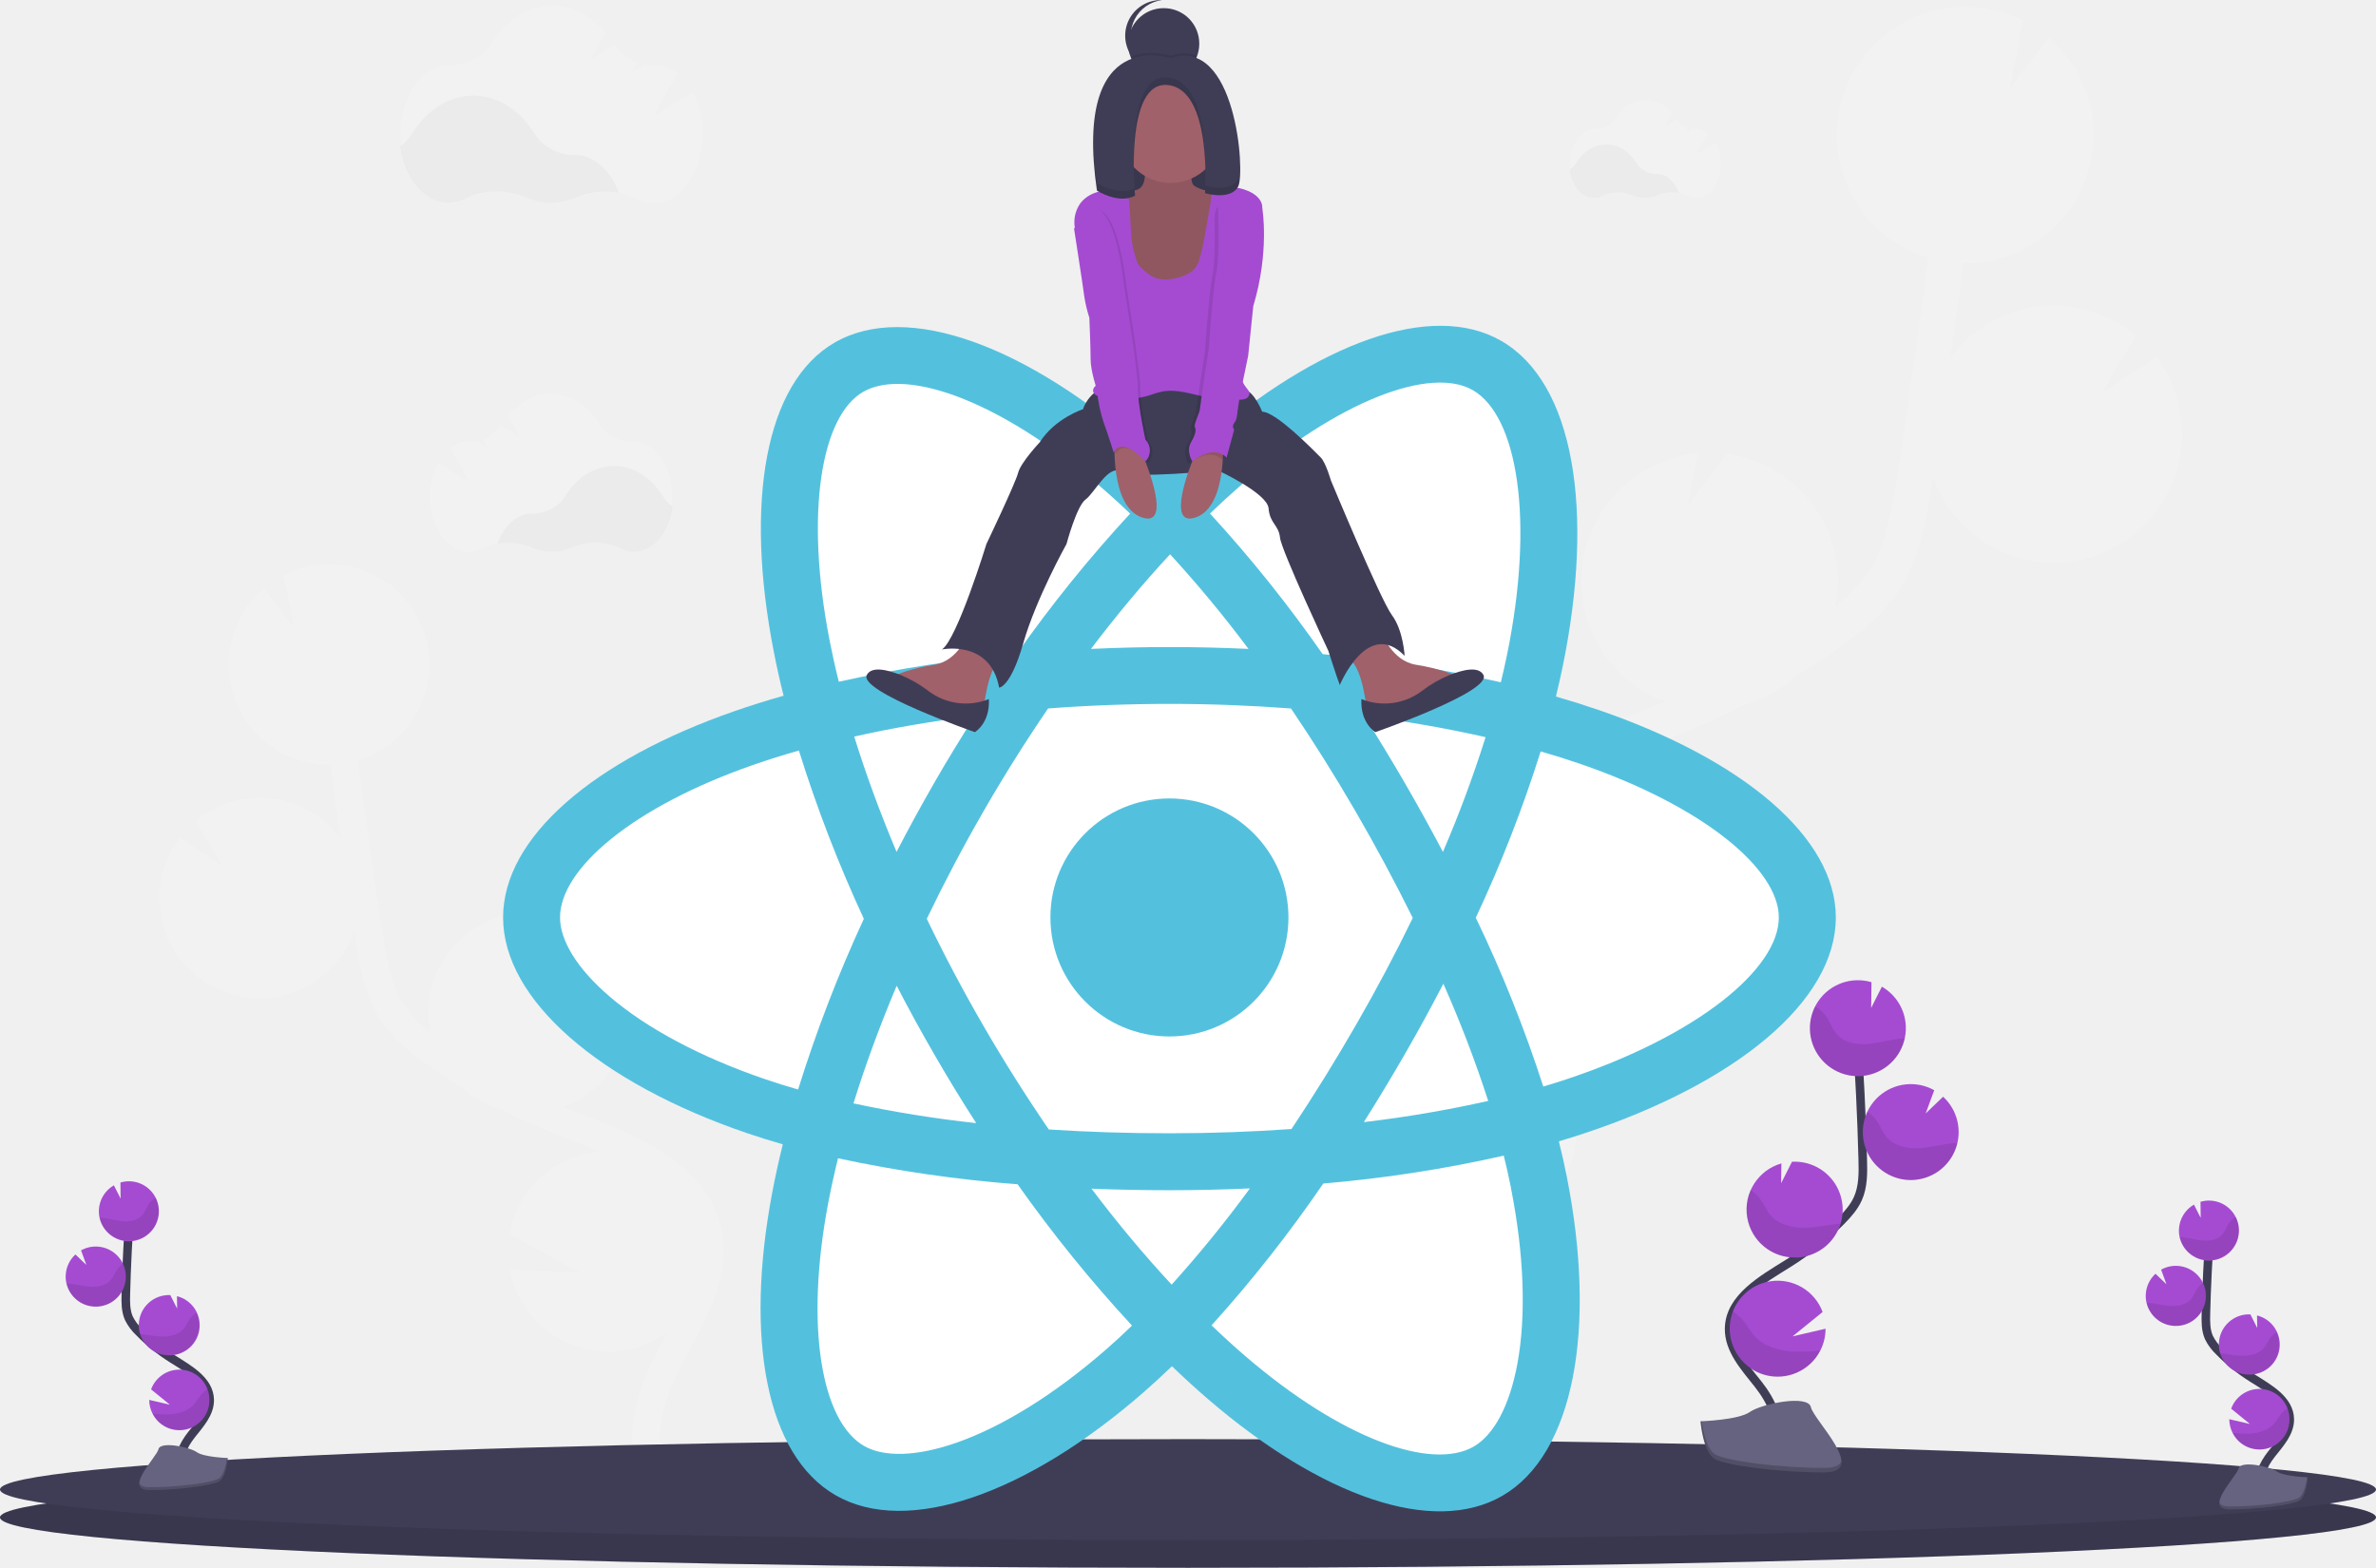
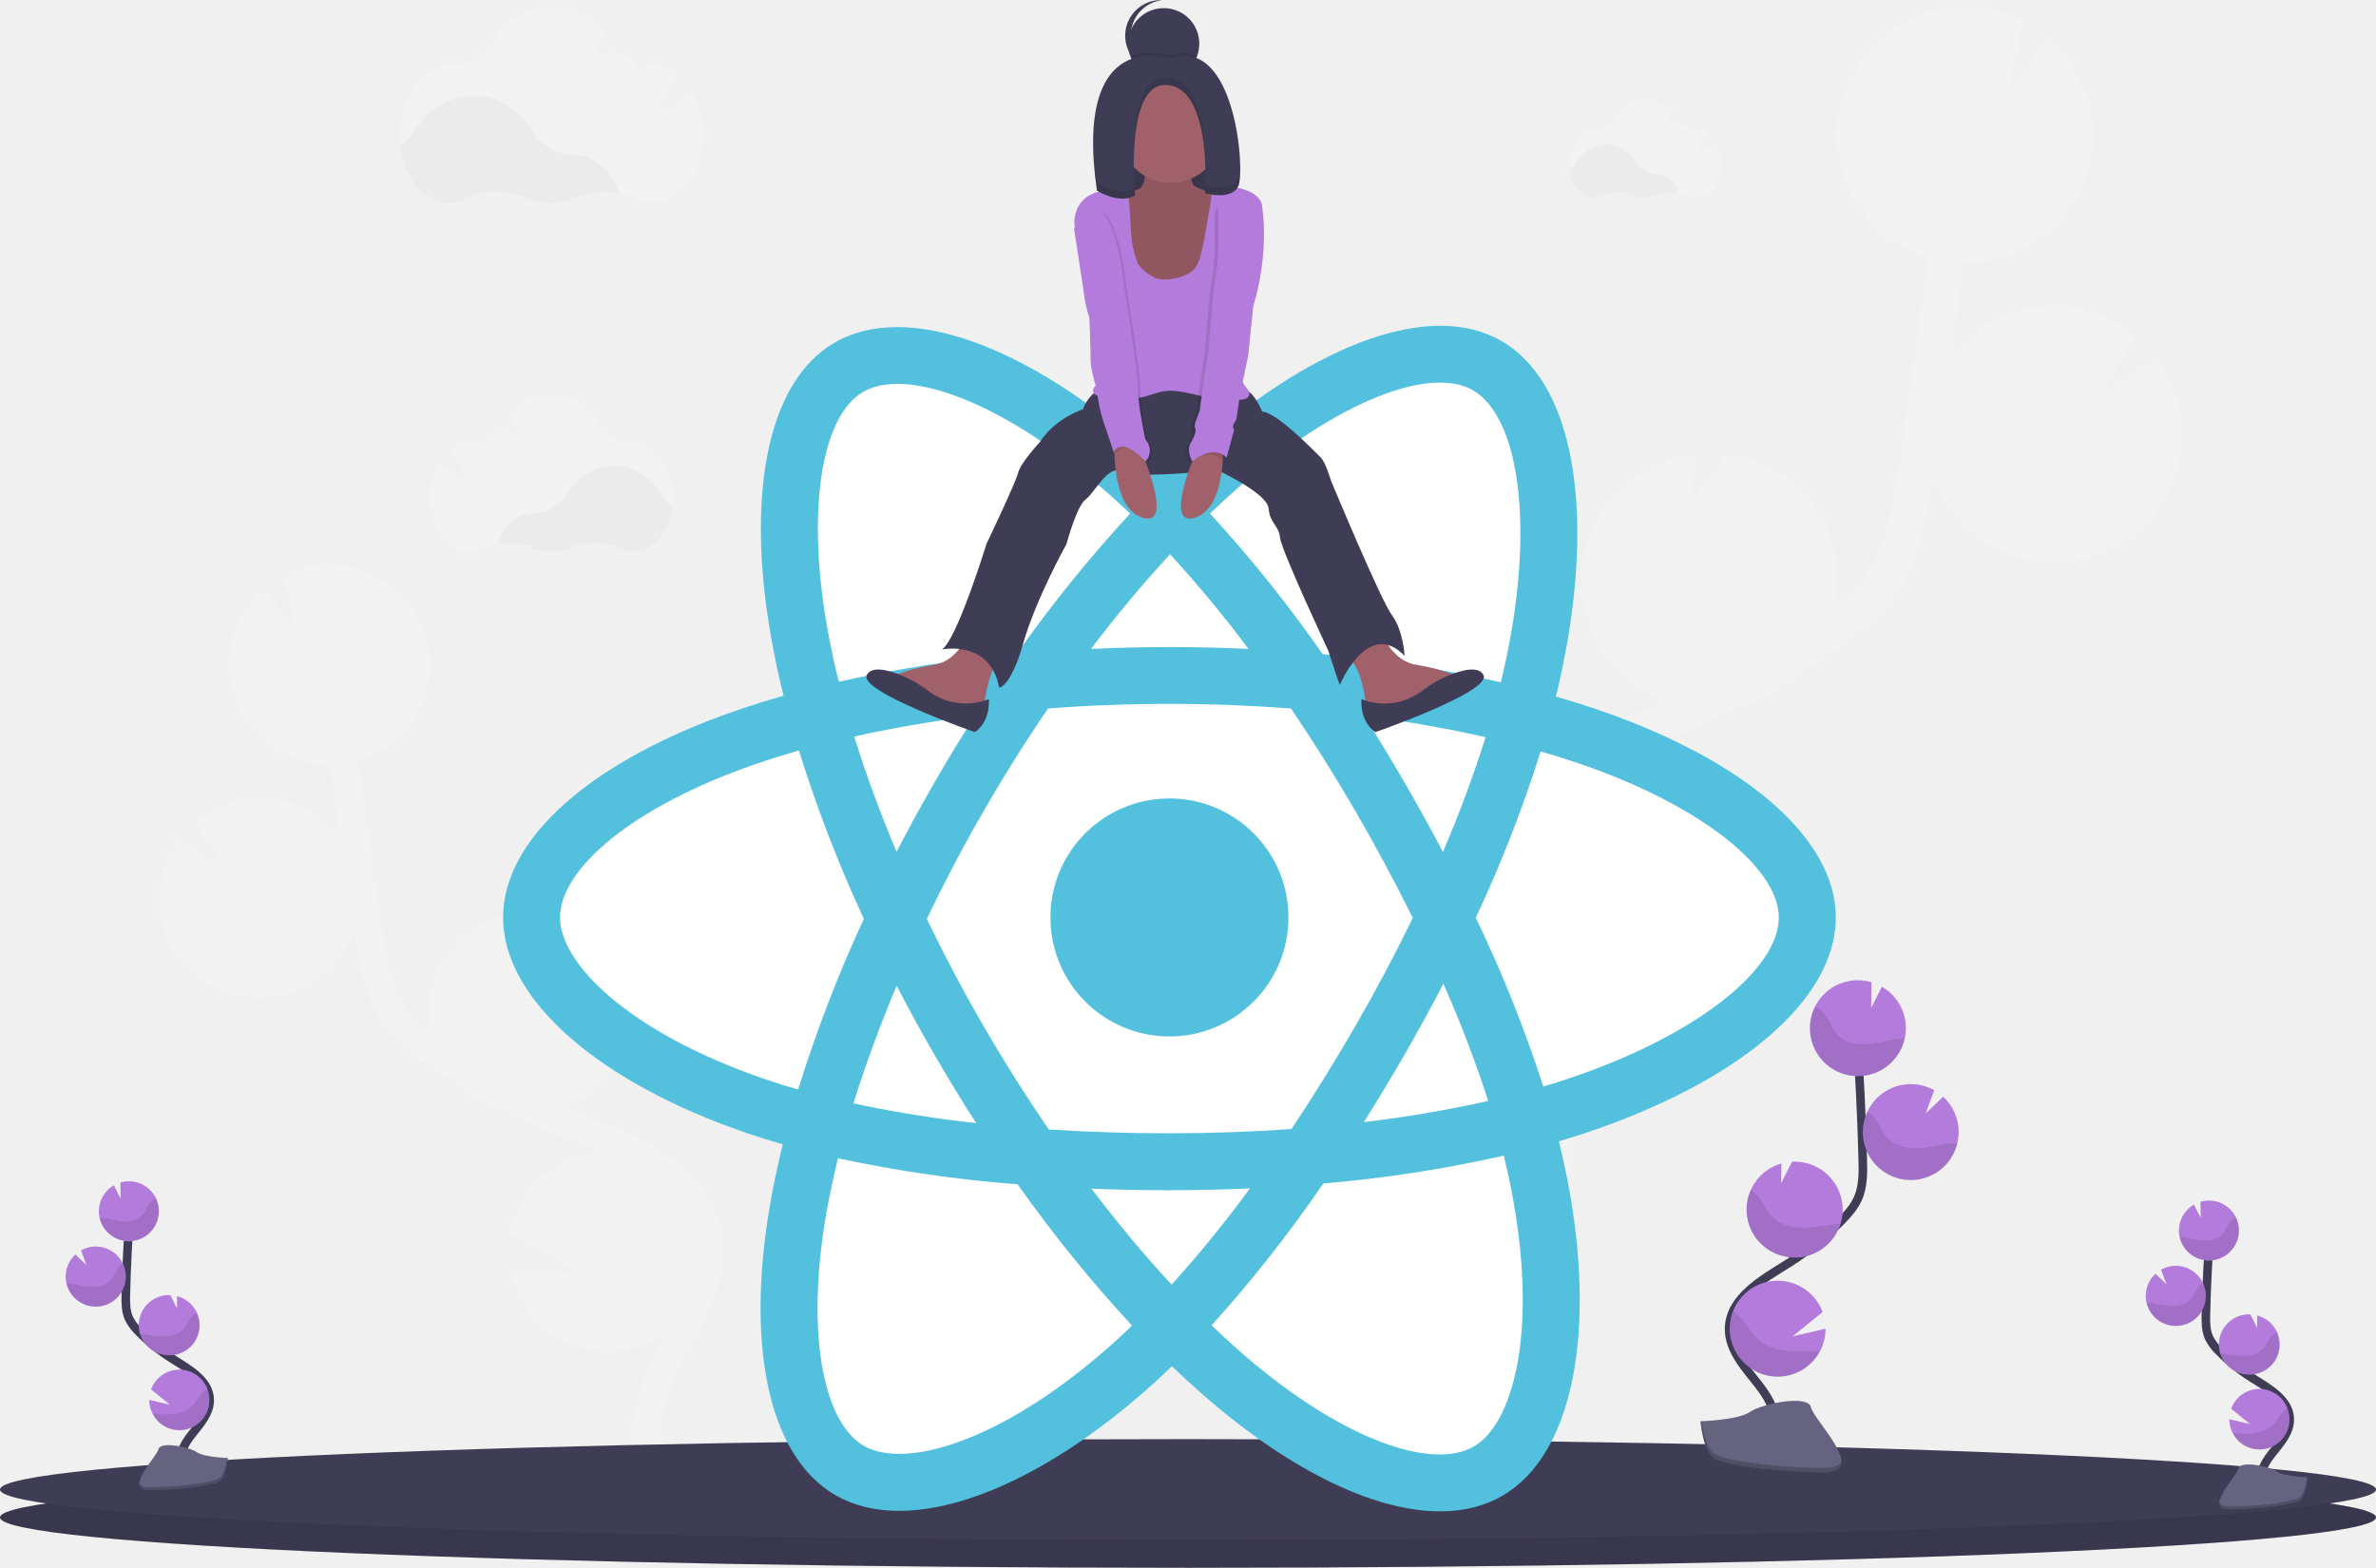
<svg xmlns="http://www.w3.org/2000/svg" id="a75d69e6-d07c-4db3-9c83-72b2470e5561" data-name="Layer 1" width="1108" height="731.18" viewBox="0 0 1108 731.18">
  <path d="M813.68,415.2l6.89-2.7c.66-.26,1.31-.54,2-.81a59.85,59.85,0,0,1,15.28-115.77l-4.8,24.2,18.22-23.92.16,0a59.87,59.87,0,0,1,51.16,67.45c-.15,1.13-.39,2.23-.6,3.34,5.61-4.43,10.87-9.32,14.81-15,8-11.54,10.71-25.76,13.47-43.17,5.47-34.48,10.4-69.34,14.84-104.18a59.83,59.83,0,0,1-42-65.36c.25-1.82.6-3.59,1-5.34.1-.44.2-.88.31-1.31.43-1.69.91-3.35,1.47-5,.09-.27.21-.52.3-.78.5-1.37,1-2.72,1.65-4,.22-.5.44-1,.67-1.47.69-1.43,1.42-2.83,2.22-4.19.27-.45.56-.88.83-1.33.62-1,1.27-2,1.94-2.93.36-.5.71-1,1.08-1.49l.27-.39,0,0a59.81,59.81,0,0,1,74.64-17l-6.24,31.49,18-23.64a59.5,59.5,0,0,1,16.32,68.62h.07c-.17.4-.38.78-.55,1.18-.33.74-.67,1.47-1,2.2-.46.93-1,1.84-1.45,2.74-.38.68-.75,1.36-1.16,2-.59,1-1.23,1.9-1.87,2.83-.38.54-.73,1.1-1.12,1.63-1,1.39-2.12,2.72-3.26,4-.4.45-.83.86-1.25,1.3-.81.86-1.62,1.71-2.48,2.52-.53.5-1.09,1-1.64,1.46-.79.7-1.6,1.38-2.43,2-.59.47-1.19.92-1.79,1.36-.87.63-1.75,1.22-2.64,1.81-.6.39-1.2.78-1.81,1.15-1,.61-2.05,1.17-3.1,1.72-.53.27-1,.57-1.59.83-1.58.77-3.2,1.48-4.85,2.11-.31.12-.64.21-.95.32-1.38.5-2.77,1-4.18,1.35-.61.17-1.23.31-1.85.46-1.15.28-2.31.54-3.48.76q-1,.18-2.07.33c-1.15.17-2.31.3-3.48.4-.69.06-1.37.12-2.07.16-1.26.06-2.53.07-3.8.06a2.08,2.08,0,0,0-.25,0q-2.82,22-5.92,44A59.82,59.82,0,0,1,1042,240.88l-15.68,26.58,25.21-16.59a59.68,59.68,0,0,1,11.5,44.16,58.76,58.76,0,0,1-4.5,15.94,59.83,59.83,0,0,1-111.19-4c-.23,1.48-.45,3-.68,4.46-2.44,15.35-5.47,34.46-16.23,50-7.29,10.56-17.33,18.36-27.09,25.22q-9.52,6.7-19.48,12.77a59.85,59.85,0,0,1-24.53,13.74q-16,8.19-32.69,14.81l-6.95,2.72c-6.25,2.44-12.65,4.94-19,7.6,1,.09,2,.17,3,.3a59.9,59.9,0,0,1,50.86,49.05l-42.31,23.11,42.18-1.89A59.16,59.16,0,0,1,843,534.54a59.87,59.87,0,0,1-82.7,11.74l2.1,3.91c1.4,2.58,2.78,5.15,4.12,7.7,18.33,34.74,19.66,64.74,3.75,84.49l-13-10.45c15.49-19.22,3.2-49.77-5.5-66.27-1.32-2.5-2.68-5-4-7.56C736,536.27,722.65,511.53,728,485.2,736,445.5,779.05,428.7,813.68,415.2Z" transform="translate(-46 -84.41)" fill="#f2f2f2" />
  <path d="M315.6,603.42l-5.38-2.11c-.52-.2-1-.43-1.54-.63a46.75,46.75,0,0,0-11.94-90.42l3.75,18.9-14.22-18.68h-.13a46.76,46.76,0,0,0-40,52.68c.12.89.31,1.74.47,2.61a55.84,55.84,0,0,1-11.56-11.73c-6.23-9-8.37-20.12-10.53-33.71C220.29,493.4,216.45,466.18,213,439a46.72,46.72,0,0,0,32.77-51.05c-.2-1.42-.47-2.8-.79-4.17l-.24-1c-.34-1.32-.71-2.62-1.15-3.88-.07-.21-.16-.41-.24-.61-.39-1.07-.82-2.12-1.28-3.15-.18-.38-.35-.77-.53-1.15-.54-1.11-1.11-2.2-1.73-3.26-.21-.36-.44-.7-.65-1-.49-.78-1-1.55-1.52-2.29-.28-.39-.55-.79-.84-1.17l-.21-.3h0a46.76,46.76,0,0,0-58.29-13.32l4.88,24.6-14.07-18.46a46.48,46.48,0,0,0-12.75,53.59h-.05c.13.31.29.61.43.92.26.58.52,1.15.8,1.72q.54,1.08,1.14,2.13c.29.54.58,1.07.9,1.59.46.75,1,1.48,1.46,2.21.3.42.57.86.88,1.27.8,1.08,1.65,2.12,2.54,3.13.31.35.65.67,1,1,.63.67,1.27,1.33,1.94,2,.41.4.85.77,1.28,1.14q.93.83,1.89,1.59c.46.36.93.71,1.4,1.06.68.49,1.37,1,2.06,1.41.47.31.94.61,1.42.9.79.48,1.6.91,2.42,1.34.42.22.82.45,1.24.66,1.24.6,2.5,1.15,3.79,1.64.24.1.5.16.74.25,1.07.39,2.16.75,3.27,1.06.47.13,1,.24,1.44.35.9.22,1.8.43,2.72.6l1.61.26c.9.13,1.81.23,2.72.31.54.05,1.07.09,1.62.12,1,.05,2,.06,3,.05h.19q2.2,17.22,4.62,34.41a46.71,46.71,0,0,0-67.48-8.14L149.49,488l-19.68-12.95a46.57,46.57,0,0,0-9,34.49A45.8,45.8,0,0,0,124.34,522a46.73,46.73,0,0,0,86.84-3.12c.18,1.15.35,2.32.53,3.48,1.9,12,4.27,26.92,12.67,39.08,5.7,8.24,13.54,14.33,21.16,19.69q7.44,5.24,15.21,10a46.88,46.88,0,0,0,19.16,10.74c8.32,4.26,16.84,8.14,25.54,11.56l5.42,2.13c4.88,1.9,9.88,3.85,14.81,5.93-.78.07-1.57.13-2.36.24A46.77,46.77,0,0,0,283.6,660l33,18-32.94-1.47a46.78,46.78,0,0,0,73.57,29.2c-.55,1-1.09,2-1.64,3.05-1.09,2-2.17,4-3.22,6-14.31,27.13-15.35,50.57-2.92,66l10.13-8.16c-12.1-15-2.5-38.87,4.3-51.76,1-1.95,2.09-3.92,3.16-5.9,9.19-17,19.61-36.37,15.46-56.94C376.29,627.08,342.64,614,315.6,603.42Z" transform="translate(-46 -84.41)" fill="#f2f2f2" />
  <ellipse cx="554" cy="707.68" rx="554" ry="23.5" fill="#3f3d56" />
  <ellipse cx="554" cy="707.68" rx="554" ry="23.5" opacity="0.1" />
  <ellipse cx="554" cy="694.68" rx="554" ry="23.5" fill="#3f3d56" />
  <path d="M131,770.73c-3-5.51.4-12.26,4.28-17.18s8.61-10,8.51-16.29c-.14-9-9.7-14.31-17.33-19.08a84.78,84.78,0,0,1-15.56-12.51,23,23,0,0,1-4.78-6.4c-1.58-3.52-1.53-7.52-1.43-11.38q.5-19.26,1.9-38.48" transform="translate(-46 -84.41)" fill="none" stroke="#3f3d56" stroke-miterlimit="10" stroke-width="4" />
-   <path d="M92.11,648.7a14,14,0,0,1,7-11.49l3.14,6.21-.09-7.52a13.86,13.86,0,0,1,4.62-.56A14,14,0,1,1,92.11,648.7Z" transform="translate(-46 -84.41)" fill="#a54bd2" />
-   <path d="M117.14,743.7a14,14,0,0,0,26.5-5.76,13.82,13.82,0,0,0-.91-5.69,14,14,0,0,0-26.27.15l8.77,7.13-9.64-2.24A13.89,13.89,0,0,0,117.14,743.7Z" transform="translate(-46 -84.41)" fill="#a54bd2" />
-   <path d="M124.07,716.45a14,14,0,0,0,4.46-27.54l.07,5.79-3.18-6.29h0a14,14,0,0,0-1.31,28.05Z" transform="translate(-46 -84.41)" fill="#a54bd2" />
-   <path d="M90,693.78a14,14,0,0,0,1.32-28,13.88,13.88,0,0,0-7.52,1.78l2.48,6.8-5.11-4.9a14,14,0,0,0-4.53,9.69A13.33,13.33,0,0,0,77,683,14,14,0,0,0,90,693.78Z" transform="translate(-46 -84.41)" fill="#a54bd2" />
+   <path d="M92.11,648.7a14,14,0,0,1,7-11.49l3.14,6.21-.09-7.52a13.86,13.86,0,0,1,4.62-.56A14,14,0,1,1,92.11,648.7Z" transform="translate(-46 -84.41)" fill="#b37bdb" />
+   <path d="M117.14,743.7a14,14,0,0,0,26.5-5.76,13.82,13.82,0,0,0-.91-5.69,14,14,0,0,0-26.27.15l8.77,7.13-9.64-2.24A13.89,13.89,0,0,0,117.14,743.7Z" transform="translate(-46 -84.41)" fill="#b37bdb" />
+   <path d="M124.07,716.45a14,14,0,0,0,4.46-27.54l.07,5.79-3.18-6.29h0a14,14,0,0,0-1.31,28.05Z" transform="translate(-46 -84.41)" fill="#b37bdb" />
+   <path d="M90,693.78a14,14,0,0,0,1.32-28,13.88,13.88,0,0,0-7.52,1.78l2.48,6.8-5.11-4.9a14,14,0,0,0-4.53,9.69A13.33,13.33,0,0,0,77,683,14,14,0,0,0,90,693.78Z" transform="translate(-46 -84.41)" fill="#b37bdb" />
  <path d="M94,652.44c3.24.36,6.39,1.37,9.64,1.57s6.82-.58,8.88-3.1c1.11-1.37,1.66-3.09,2.59-4.57a10.08,10.08,0,0,1,3.54-3.33,14,14,0,1,1-26.24,9.32C92.94,652.35,93.47,652.39,94,652.44Z" transform="translate(-46 -84.41)" opacity="0.1" />
  <path d="M90,693.78a14,14,0,0,0,13.35-20,10.4,10.4,0,0,0-2.82,2.83c-1,1.51-1.61,3.25-2.78,4.64-2.19,2.57-5.92,3.41-9.31,3.25s-6.66-1.11-10-1.42c-.47,0-.94-.08-1.41-.09A14,14,0,0,0,90,693.78Z" transform="translate(-46 -84.41)" opacity="0.1" />
  <path d="M124.07,716.45a14,14,0,0,0,13.47-19.76,11.36,11.36,0,0,0-3,2.85c-1.09,1.54-1.77,3.31-3,4.73-2.36,2.64-6.34,3.57-9.93,3.48s-6.82-.93-10.28-1.19A14,14,0,0,0,124.07,716.45Z" transform="translate(-46 -84.41)" opacity="0.1" />
  <path d="M117.14,743.7a14,14,0,0,0,26.5-5.76,13.82,13.82,0,0,0-.91-5.69,14,14,0,0,0-3.08,2.74c-1.34,1.63-2.21,3.47-3.76,5-2.87,2.82-7.5,4-11.62,4.09A62.35,62.35,0,0,1,117.14,743.7Z" transform="translate(-46 -84.41)" opacity="0.1" />
  <path d="M152.19,764.39s-11.08-.34-14.41-2.72-17-5.22-17.87-1.4-16.65,19-4.14,19.06,29.06-2,32.39-4S152.19,764.39,152.19,764.39Z" transform="translate(-46 -84.41)" fill="#656380" />
  <path d="M115.54,778c12.51.1,29.06-2,32.4-4,2.53-1.54,3.54-7.09,3.88-9.65l.37,0s-.7,8.93-4,11-19.89,4.08-32.39,4c-3.61,0-4.86-1.31-4.79-3.22C111.48,777.26,112.86,778,115.54,778Z" transform="translate(-46 -84.41)" opacity="0.2" />
  <path d="M1101,779.73c-3-5.51.4-12.26,4.28-17.18s8.61-10,8.51-16.29c-.14-9-9.7-14.31-17.33-19.08a84.78,84.78,0,0,1-15.56-12.51,23,23,0,0,1-4.78-6.4c-1.58-3.52-1.53-7.52-1.43-11.38q.49-19.26,1.9-38.48" transform="translate(-46 -84.41)" fill="none" stroke="#3f3d56" stroke-miterlimit="10" stroke-width="4" />
-   <path d="M1062.11,657.7a14,14,0,0,1,7-11.49l3.14,6.21-.09-7.52a13.86,13.86,0,0,1,4.62-.56,14,14,0,1,1-14.68,13.36Z" transform="translate(-46 -84.41)" fill="#a54bd2" />
-   <path d="M1087.14,752.7a14,14,0,0,0,26.5-5.76,13.82,13.82,0,0,0-.91-5.69,14,14,0,0,0-26.27.15l8.77,7.13-9.64-2.24A13.89,13.89,0,0,0,1087.14,752.7Z" transform="translate(-46 -84.41)" fill="#a54bd2" />
-   <path d="M1094.07,725.45a14,14,0,0,0,4.46-27.54l.07,5.79-3.18-6.29h0a14,14,0,0,0-1.31,28.05Z" transform="translate(-46 -84.41)" fill="#a54bd2" />
-   <path d="M1060,702.78a14,14,0,0,0,1.32-28,13.88,13.88,0,0,0-7.52,1.78l2.48,6.8-5.11-4.9a14,14,0,0,0-4.53,9.69A13.33,13.33,0,0,0,1047,692,14,14,0,0,0,1060,702.78Z" transform="translate(-46 -84.41)" fill="#a54bd2" />
+   <path d="M1062.11,657.7a14,14,0,0,1,7-11.49l3.14,6.21-.09-7.52a13.86,13.86,0,0,1,4.62-.56,14,14,0,1,1-14.68,13.36Z" transform="translate(-46 -84.41)" fill="#b37bdb" />
+   <path d="M1087.14,752.7a14,14,0,0,0,26.5-5.76,13.82,13.82,0,0,0-.91-5.69,14,14,0,0,0-26.27.15l8.77,7.13-9.64-2.24A13.89,13.89,0,0,0,1087.14,752.7Z" transform="translate(-46 -84.41)" fill="#b37bdb" />
+   <path d="M1094.07,725.45a14,14,0,0,0,4.46-27.54l.07,5.79-3.18-6.29h0a14,14,0,0,0-1.31,28.05Z" transform="translate(-46 -84.41)" fill="#b37bdb" />
+   <path d="M1060,702.78a14,14,0,0,0,1.32-28,13.88,13.88,0,0,0-7.52,1.78l2.48,6.8-5.11-4.9a14,14,0,0,0-4.53,9.69A13.33,13.33,0,0,0,1047,692,14,14,0,0,0,1060,702.78Z" transform="translate(-46 -84.41)" fill="#b37bdb" />
  <path d="M1064,661.44c3.24.36,6.39,1.37,9.64,1.57s6.82-.58,8.88-3.1c1.11-1.37,1.66-3.09,2.59-4.57a10.08,10.08,0,0,1,3.54-3.33,14,14,0,1,1-26.24,9.32C1062.94,661.35,1063.47,661.39,1064,661.44Z" transform="translate(-46 -84.41)" opacity="0.1" />
  <path d="M1060,702.78a14,14,0,0,0,13.35-20,10.4,10.4,0,0,0-2.82,2.83c-1,1.51-1.61,3.25-2.78,4.64-2.19,2.57-5.92,3.41-9.31,3.25s-6.66-1.11-10-1.42c-.47,0-.94-.08-1.41-.09A14,14,0,0,0,1060,702.78Z" transform="translate(-46 -84.41)" opacity="0.1" />
  <path d="M1094.07,725.45a14,14,0,0,0,13.47-19.76,11.36,11.36,0,0,0-3,2.85c-1.09,1.54-1.77,3.31-3,4.73-2.36,2.64-6.34,3.57-9.93,3.48s-6.82-.93-10.28-1.19A14,14,0,0,0,1094.07,725.45Z" transform="translate(-46 -84.41)" opacity="0.1" />
  <path d="M1087.14,752.7a14,14,0,0,0,26.5-5.76,13.82,13.82,0,0,0-.91-5.69,14,14,0,0,0-3.08,2.74c-1.34,1.63-2.21,3.47-3.76,5-2.87,2.82-7.5,4-11.62,4.09A62.35,62.35,0,0,1,1087.14,752.7Z" transform="translate(-46 -84.41)" opacity="0.1" />
  <path d="M1122.19,773.39s-11.08-.34-14.41-2.72-17-5.22-17.87-1.4-16.65,19-4.14,19.06,29.06-2,32.39-4S1122.19,773.39,1122.19,773.39Z" transform="translate(-46 -84.41)" fill="#656380" />
  <path d="M1085.54,787c12.51.1,29.06-2,32.4-4,2.53-1.54,3.54-7.09,3.88-9.65l.37,0s-.7,8.93-4,11-19.89,4.08-32.39,4c-3.61,0-4.86-1.31-4.79-3.22C1081.48,786.26,1082.86,787,1085.54,787Z" transform="translate(-46 -84.41)" opacity="0.2" />
  <path d="M791.57,415.56q-9.92-3.4-20-6.3,1.66-6.79,3.09-13.65c15.14-73.51,5.24-132.73-28.57-152.22-32.42-18.7-85.44.8-139,47.39q-7.92,6.92-15.47,14.2-5.07-4.85-10.3-9.51C525.21,245.64,469,224.65,435.18,244.2c-32.39,18.75-42,74.42-28.35,144.09q2,10.35,4.59,20.58c-7.95,2.26-15.64,4.67-23,7.24C322.63,439,280.61,475,280.61,512.29c0,38.51,45.11,77.14,113.64,100.56q8.34,2.83,16.8,5.26-2.74,11-4.88,22.18c-13,68.46-2.84,122.82,29.46,141.45C469,801,525,781.2,579.52,733.54c4.31-3.77,8.63-7.77,13-11.95q8.18,7.89,16.79,15.32c52.82,45.45,105,63.81,137.26,45.12,33.33-19.29,44.16-77.69,30.1-148.73q-1.6-8.14-3.73-16.61,5.91-1.74,11.56-3.61c71.24-23.6,117.6-61.76,117.6-100.79,0-37.43-43.38-73.62-110.5-96.73Z" transform="translate(-46 -84.41)" fill="#53c1de" />
  <path d="M776.12,587.88c-3.4,1.13-6.88,2.21-10.44,3.27a621.6,621.6,0,0,0-31.47-78.73,623.06,623.06,0,0,0,30.25-77.58c6.35,1.84,12.53,3.78,18.47,5.83,57.51,19.79,92.59,49.06,92.59,71.62,0,24-37.89,55.21-99.4,75.59ZM750.6,638.46c6.22,31.41,7.1,59.81,3,82-3.7,19.95-11.14,33.25-20.34,38.58-19.59,11.33-61.47-3.4-106.64-42.27q-7.77-6.69-15.63-14.25a624.23,624.23,0,0,0,52.09-66.14,620.2,620.2,0,0,0,84.17-13q1.9,7.68,3.37,15ZM492.48,757.1c-19.14,6.76-34.38,6.95-43.59,1.64-19.6-11.31-27.75-55-16.63-113.5q2-10.37,4.53-20.63a625.79,625.79,0,0,0,83.75,12.13,645.09,645.09,0,0,0,53.35,65.9q-5.79,5.61-11.84,10.91c-24.11,21.08-48.28,36-69.57,43.55ZM402.84,587.73c-30.31-10.36-55.33-23.82-72.49-38.5-15.41-13.2-23.19-26.31-23.19-36.94,0-22.63,33.74-51.5,90-71.11q10.6-3.69,21.39-6.73a637.08,637.08,0,0,0,30.29,78.48,646.29,646.29,0,0,0-30.66,79.6Q410.44,590.32,402.84,587.73Zm30.05-204.54c-11.68-59.69-3.93-104.72,15.59-116,20.79-12,66.76,5.12,115.22,48.15,3.1,2.75,6.21,5.63,9.32,8.6a635.89,635.89,0,0,0-52.93,65.52,648.42,648.42,0,0,0-82.93,12.89q-2.39-9.52-4.27-19.15ZM701,449.38q-9.11-15.74-18.89-31.08c19.83,2.51,38.82,5.83,56.66,9.91a565.54,565.54,0,0,1-19.89,53.51q-8.61-16.35-17.88-32.34ZM591.64,342.91a569.3,569.3,0,0,1,36.57,44.14q-36.71-1.73-73.45,0c12.07-15.92,24.44-30.72,36.88-44.13Zm-110,106.65q-9.15,15.87-17.55,32.14c-7.73-18.33-14.34-36.36-19.74-53.77,17.73-4,36.64-7.21,56.34-9.68Q490.77,433.69,481.62,449.56Zm19.61,158.65A564.64,564.64,0,0,1,444,599c5.49-17.71,12.25-36.13,20.15-54.86q8.43,16.29,17.61,32.16Q491.1,592.49,501.23,608.21Zm91.14,75.33C579.79,670,567.24,655,555,638.79q17.85.71,36.36.71,19,0,37.51-.84A563.94,563.94,0,0,1,592.37,683.54ZM719.08,543.19A562.82,562.82,0,0,1,740,597.85a561.35,561.35,0,0,1-58,9.89q9.85-15.63,19.08-31.63,9.38-16.26,18-32.92Zm-41,19.66q-14.12,24.52-29.81,48.1c-18.44,1.32-37.49,2-56.91,2s-38.15-.6-56.27-1.78Q519,587.67,504.7,563t-26.51-50.08q12.27-25.53,26.43-50.1h0q14.14-24.56,30.13-48c18.49-1.4,37.43-2.13,56.59-2.13s38.22.74,56.69,2.14q15.81,23.37,30,47.81t26.79,49.87q-12.45,25.62-26.71,50.3Zm54.77-296.46c20.81,12,28.9,60.4,15.83,123.87q-1.29,6.19-2.8,12.35a635.74,635.74,0,0,0-83.09-13.13,625.16,625.16,0,0,0-52.53-65.56q7-6.74,14.29-13.11c45.88-39.93,88.76-55.69,108.3-44.42Z" transform="translate(-46 -84.41)" fill="#fff" />
  <path d="M591.34,456.79a55.5,55.5,0,1,1-55.5,55.5,55.49,55.49,0,0,1,55.5-55.5" transform="translate(-46 -84.41)" fill="#53c1de" />
  <path d="M605.26,104.81a16.6,16.6,0,1,1-16.6-16.6A16.52,16.52,0,0,1,605.26,104.81Z" transform="translate(-46 -84.41)" fill="#3f3d56" />
  <path d="M575.4,109a16.62,16.62,0,0,1,12.49-24.54,16.6,16.6,0,1,0,1.41,33.07A16.6,16.6,0,0,1,575.4,109Z" transform="translate(-46 -84.41)" fill="#3f3d56" />
  <rect x="521.91" y="43.52" width="44.47" height="69.37" fill="#3f3d56" />
  <rect x="521.91" y="43.52" width="44.47" height="69.37" opacity="0.1" />
  <path d="M497.66,379.61s-4.75,13.05-16,14.83-17.79,4.74-17.79,4.74l26.68,17.19,14.23-1.78s1.78-18.38,7.71-22.53S497.66,379.61,497.66,379.61Z" transform="translate(-46 -84.41)" fill="#a0616a" />
  <path d="M690.34,379.61s4.75,13.05,16,14.83,17.79,4.74,17.79,4.74l-26.68,17.19-14.23-1.78s-1.78-18.38-7.71-22.53S690.34,379.61,690.34,379.61Z" transform="translate(-46 -84.41)" fill="#a0616a" />
  <path d="M560.5,264.59s-7.11,3.56-9.48,10.68c0,0-13,4.15-20.16,15.41,0,0-8.9,9.49-10.08,14.23S506,338.11,506,338.11s-13.64,44.47-20.75,49.21c0,0,22.53-4.74,26.68,17.79,0,0,5.33,0,11.26-20.75s20.16-46.25,20.16-46.25,4.74-17.78,8.89-20.75,10.67-16.6,16.6-13,45.06-.6,45.06-.6S637,314.4,637.58,321.51s4.74,7.71,5.33,13.64,22.53,52.76,22.53,52.76,4.15,13,5.34,16c0,0,13-31.42,30.24-13.63,0,0-.6-11.86-5.93-19s-28.46-62.84-28.46-62.84-2.37-8.3-4.74-10.67-20.76-21.35-27.28-21.35c0,0-3.55-8.89-7.7-10.08Z" transform="translate(-46 -84.41)" fill="#3f3d56" />
  <path d="M507.14,410.44a28.89,28.89,0,0,1-28.22-3.79,56.37,56.37,0,0,0-12.59-7.3c-6.29-2.54-13.81-4.42-16.1-.17-4.15,7.71,50.39,26.68,50.39,26.68S507.74,421.71,507.14,410.44Z" transform="translate(-46 -84.41)" fill="#3f3d56" />
  <path d="M680.86,410.44a28.89,28.89,0,0,0,28.22-3.79,56.37,56.37,0,0,1,12.59-7.3c6.29-2.54,13.81-4.42,16.1-.17,4.15,7.71-50.39,26.68-50.39,26.68S680.26,421.71,680.86,410.44Z" transform="translate(-46 -84.41)" fill="#3f3d56" />
  <path d="M579.88,167.08c-.22,2.06-.9,4.29-2.66,5.38-1.44.9-3.26.83-4.92,1.17a11.46,11.46,0,0,0-7.82,6.77,17.51,17.51,0,0,0-.75,10.55,39.22,39.22,0,0,0,1.52,5.06c1.74,4.92,3.84,9.8,7.09,13.89a59,59,0,0,0,9.3,8.77c2.11,1.72,4.29,3.47,6.89,4.28a21.75,21.75,0,0,0,5.4.72c2.25.1,4.65.17,6.6-.95,3-1.73,3.89-5.55,5.52-8.62,1.38-2.6,3.44-4.81,4.73-7.46a29.49,29.49,0,0,0,2-6.52l2.77-12.3c1-4.47,1.92-9.51-.59-13.34a2.28,2.28,0,0,0-.74-.77,2.79,2.79,0,0,0-1.52-.15,16.44,16.44,0,0,1-9.15-2.09,3.93,3.93,0,0,1-1.15-.9,4.72,4.72,0,0,1-.7-2.12,22.2,22.2,0,0,0-1.28-4.45,3,3,0,0,0-.87-1.34,3.15,3.15,0,0,0-1.41-.47,114.47,114.47,0,0,0-12.93-1.35c-1.42-.07-3.56-.64-4.54.62S580,165.58,579.88,167.08Z" transform="translate(-46 -84.41)" fill="#a0616a" />
  <path d="M579.88,167.08c-.22,2.06-.9,4.29-2.66,5.38-1.44.9-3.26.83-4.92,1.17a11.46,11.46,0,0,0-7.82,6.77,17.51,17.51,0,0,0-.75,10.55,39.22,39.22,0,0,0,1.52,5.06c1.74,4.92,3.84,9.8,7.09,13.89a59,59,0,0,0,9.3,8.77c2.11,1.72,4.29,3.47,6.89,4.28a21.75,21.75,0,0,0,5.4.72c2.25.1,4.65.17,6.6-.95,3-1.73,3.89-5.55,5.52-8.62,1.38-2.6,3.44-4.81,4.73-7.46a29.49,29.49,0,0,0,2-6.52l2.77-12.3c1-4.47,1.92-9.51-.59-13.34a2.28,2.28,0,0,0-.74-.77,2.79,2.79,0,0,0-1.52-.15,16.44,16.44,0,0,1-9.15-2.09,3.93,3.93,0,0,1-1.15-.9,4.72,4.72,0,0,1-.7-2.12,22.2,22.2,0,0,0-1.28-4.45,3,3,0,0,0-.87-1.34,3.15,3.15,0,0,0-1.41-.47,114.47,114.47,0,0,0-12.93-1.35c-1.42-.07-3.56-.64-4.54.62S580,165.58,579.88,167.08Z" transform="translate(-46 -84.41)" opacity="0.1" />
-   <path d="M571.85,174.15a26.93,26.93,0,0,0-7.13-1.12c-5.72-.14-11.84,1.83-15.14,6.5A15.34,15.34,0,0,0,547.29,191a23.57,23.57,0,0,0,5.2,10.66,32,32,0,0,1,4,5.24c1.58,3,1.63,6.59,2.06,10,1,8.12,4.46,15.75,5.83,23.82s.19,17.42-6.18,22.55c-1.07.86-2.37,1.77-2.46,3.14-.14,2.19,2.71,3.12,4.9,3.33,6.55.62,13.27,1.23,19.63-.46,2.63-.7,5.17-1.79,7.85-2.29,6.8-1.27,13.64,1.34,20.45,2.59a90.61,90.61,0,0,0,14.91,1.21,7.94,7.94,0,0,0,3.43-.45,2.75,2.75,0,0,0,1.74-2.74,4.76,4.76,0,0,0-1.18-2c-3.44-4.25-4.49-9.9-5.43-15.29l-3.15-18.11c-1.69-9.68-3.26-20.2,1.32-28.89,3.29-6.25,9.36-10.65,12.83-16.8a9.84,9.84,0,0,0,1.55-6.28c-.52-3.09-3.31-5.3-6.17-6.59A23.21,23.21,0,0,0,611,173c.1,4.33-1,8.71-1.71,13l-1.21,7a88.83,88.83,0,0,1-2.71,12.2,12.85,12.85,0,0,1-2.17,4.42,11.43,11.43,0,0,1-3.83,2.79,22.83,22.83,0,0,1-10.14,2.32,13.54,13.54,0,0,1-4.48-.69,19,19,0,0,1-6.17-4.34,10.11,10.11,0,0,1-1.63-1.77,9.93,9.93,0,0,1-1.11-2.67,55.42,55.42,0,0,1-1.91-7.48c-.3-1.94-.4-3.91-.54-5.87C573,186.12,573,179.72,571.85,174.15Z" transform="translate(-46 -84.41)" fill="#a54bd2" />
+   <path d="M571.85,174.15a26.93,26.93,0,0,0-7.13-1.12c-5.72-.14-11.84,1.83-15.14,6.5A15.34,15.34,0,0,0,547.29,191a23.57,23.57,0,0,0,5.2,10.66,32,32,0,0,1,4,5.24c1.58,3,1.63,6.59,2.06,10,1,8.12,4.46,15.75,5.83,23.82s.19,17.42-6.18,22.55c-1.07.86-2.37,1.77-2.46,3.14-.14,2.19,2.71,3.12,4.9,3.33,6.55.62,13.27,1.23,19.63-.46,2.63-.7,5.17-1.79,7.85-2.29,6.8-1.27,13.64,1.34,20.45,2.59a90.61,90.61,0,0,0,14.91,1.21,7.94,7.94,0,0,0,3.43-.45,2.75,2.75,0,0,0,1.74-2.74,4.76,4.76,0,0,0-1.18-2c-3.44-4.25-4.49-9.9-5.43-15.29l-3.15-18.11c-1.69-9.68-3.26-20.2,1.32-28.89,3.29-6.25,9.36-10.65,12.83-16.8a9.84,9.84,0,0,0,1.55-6.28c-.52-3.09-3.31-5.3-6.17-6.59A23.21,23.21,0,0,0,611,173c.1,4.33-1,8.71-1.71,13l-1.21,7a88.83,88.83,0,0,1-2.71,12.2,12.85,12.85,0,0,1-2.17,4.42,11.43,11.43,0,0,1-3.83,2.79,22.83,22.83,0,0,1-10.14,2.32,13.54,13.54,0,0,1-4.48-.69,19,19,0,0,1-6.17-4.34,10.11,10.11,0,0,1-1.63-1.77,9.93,9.93,0,0,1-1.11-2.67,55.42,55.42,0,0,1-1.91-7.48c-.3-1.94-.4-3.91-.54-5.87C573,186.12,573,179.72,571.85,174.15Z" transform="translate(-46 -84.41)" fill="#b37bdb" />
  <path d="M565.84,288.9s-2.37,31.43,12.45,36.76,1.78-26.09,1.78-26.09l-4.75-9.48Z" transform="translate(-46 -84.41)" fill="#a0616a" />
  <path d="M616.23,288.9s2.37,31.43-12.45,36.76S602,299.57,602,299.57l4.75-9.48Z" transform="translate(-46 -84.41)" fill="#a0616a" />
  <path d="M552.79,184l-4.74,7.71s4.15,26.68,4.74,31.42a62.2,62.2,0,0,0,2.38,10.08s.59,14.23.59,19.57,3,14.23,3,14.23a64.82,64.82,0,0,0,3,14.82c2.37,6.52,4.74,14.23,4.74,14.23s3-8.3,14.82,4.15a7.18,7.18,0,0,0,0-10.08s-3.55-16-3.55-24.31-6.53-48-6.53-48S567,172.7,552.79,184Z" transform="translate(-46 -84.41)" opacity="0.1" />
-   <path d="M551.61,183.37l-4.74,7.71s4.15,26.68,4.74,31.42A61.84,61.84,0,0,0,554,232.58s.59,14.23.59,19.56,3,14.23,3,14.23a64.53,64.53,0,0,0,3,14.82c2.37,6.53,4.75,14.23,4.75,14.23s3-8.3,14.82,4.15a7.18,7.18,0,0,0,0-10.07s-3.56-16-3.56-24.31-6.52-48-6.52-48S565.84,172.1,551.61,183.37Z" transform="translate(-46 -84.41)" fill="#a54bd2" />
+   <path d="M551.61,183.37l-4.74,7.71s4.15,26.68,4.74,31.42A61.84,61.84,0,0,0,554,232.58s.59,14.23.59,19.56,3,14.23,3,14.23a64.53,64.53,0,0,0,3,14.82c2.37,6.53,4.75,14.23,4.75,14.23s3-8.3,14.82,4.15a7.18,7.18,0,0,0,0-10.07s-3.56-16-3.56-24.31-6.52-48-6.52-48S565.84,172.1,551.61,183.37Z" transform="translate(-46 -84.41)" fill="#b37bdb" />
  <path d="M629.87,179.22l3,3.53s3.49,20.18-4.22,45.68l-2.37,23.12s-4.15,19.57-4.74,24.31-.59,5.33-1.78,7.11a2.29,2.29,0,0,0,0,3l-3.56,13s-5.33-6.52-16,1.78c0,0-3-4.74-.6-8.89s2.37-5.93,1.78-7.12,2.37-7.11,2.37-8.3S607.93,248,607.93,248s1.78-26.68,3.56-35.57c1.09-5.47,1.07-17.66.88-26.24-.19-8.94,10.63-13.78,17-7.5C629.52,178.85,629.7,179,629.87,179.22Z" transform="translate(-46 -84.41)" opacity="0.1" />
-   <path d="M631.65,178l3,3.53s3.49,20.19-4.22,45.68l-2.37,23.12s-4.15,19.57-4.74,24.31-.6,5.34-1.78,7.12a2.28,2.28,0,0,0,0,3L618,297.8s-5.33-6.53-16,1.77c0,0-3-4.74-.59-8.89s2.37-5.93,1.78-7.11,2.37-7.12,2.37-8.3,4.15-28.46,4.15-28.46,1.78-26.68,3.56-35.58.59-35.57.59-35.57S623.35,169.14,631.65,178Z" transform="translate(-46 -84.41)" fill="#a54bd2" />
+   <path d="M631.65,178l3,3.53s3.49,20.19-4.22,45.68l-2.37,23.12s-4.15,19.57-4.74,24.31-.6,5.34-1.78,7.12a2.28,2.28,0,0,0,0,3L618,297.8s-5.33-6.53-16,1.77c0,0-3-4.74-.59-8.89s2.37-5.93,1.78-7.11,2.37-7.12,2.37-8.3,4.15-28.46,4.15-28.46,1.78-26.68,3.56-35.58.59-35.57.59-35.57S623.35,169.14,631.65,178Z" transform="translate(-46 -84.41)" fill="#b37bdb" />
  <circle cx="545.92" cy="61.61" r="23.72" fill="#a0616a" />
  <path d="M604.29,110.41a16.6,16.6,0,0,1-31.09.44c9.26-3.73,18.72-.41,18.72-.41C596.65,108.78,600.75,108.93,604.29,110.41Z" transform="translate(-46 -84.41)" opacity="0.1" />
  <path d="M591.92,111.63s-45.65-16-34.38,61.66c0,0,10.08,6.52,17.78,2.37,0,0-5.33-53.95,15.42-51.58s17.19,50.4,17.19,50.4,11.86,3.55,15.42-3S622.16,101,591.92,111.63Z" transform="translate(-46 -84.41)" fill="#3f3d56" />
  <path d="M590.74,120.52c-14.24-1.62-16.2,23.27-16,39.05.17-15.69,2.81-37,16-35.49,14.81,1.69,17.24,26.66,17.41,40.8C608.32,151.9,606.9,122.37,590.74,120.52Z" transform="translate(-46 -84.41)" opacity="0.1" />
  <path d="M557.54,169.73a159.38,159.38,0,0,1-1.77-20.53,152.12,152.12,0,0,0,1.77,24.09s10.08,6.52,17.78,2.37c0,0-.12-1.28-.26-3.43C567.39,176.1,557.54,169.73,557.54,169.73Z" transform="translate(-46 -84.41)" opacity="0.1" />
  <path d="M623.35,168c-3.32,6.08-13.83,3.41-15.25,3-.07,2.2-.17,3.52-.17,3.52s11.86,3.55,15.42-3c.73-1.34,1.11-5.13,1-10.2C624.25,164.57,623.9,167,623.35,168Z" transform="translate(-46 -84.41)" opacity="0.1" />
  <path d="M872.73,757.37c4.74-8.78-.64-19.54-6.82-27.37s-13.73-16-13.57-26c.23-14.35,15.45-22.81,27.62-30.42a134.77,134.77,0,0,0,24.79-19.93c3-3.05,5.87-6.31,7.62-10.21,2.52-5.6,2.45-12,2.29-18.12q-.79-30.71-3-61.34" transform="translate(-46 -84.41)" fill="none" stroke="#3f3d56" stroke-miterlimit="10" stroke-width="4" />
-   <path d="M934.74,562.9a22.31,22.31,0,0,0-11.16-18.32l-5,9.9.15-12a22.37,22.37,0,1,0,16,20.41Z" transform="translate(-46 -84.41)" fill="#a54bd2" />
-   <path d="M894.86,714.29a22.36,22.36,0,1,1,1.08-18l-14,11.37,15.37-3.57A22.25,22.25,0,0,1,894.86,714.29Z" transform="translate(-46 -84.41)" fill="#a54bd2" />
-   <path d="M883.81,670.86A22.37,22.37,0,0,1,876.72,627l-.12,9.22,5.06-10h.06a22.37,22.37,0,1,1,2.09,44.69Z" transform="translate(-46 -84.41)" fill="#a54bd2" />
-   <path d="M938.11,634.73A22.37,22.37,0,1,1,948,592.87l-4,10.83,8.13-7.8a22.37,22.37,0,0,1-14.07,38.83Z" transform="translate(-46 -84.41)" fill="#a54bd2" />
+   <path d="M934.74,562.9a22.31,22.31,0,0,0-11.16-18.32l-5,9.9.15-12a22.37,22.37,0,1,0,16,20.41Z" transform="translate(-46 -84.41)" fill="#b37bdb" />
+   <path d="M894.86,714.29a22.36,22.36,0,1,1,1.08-18l-14,11.37,15.37-3.57A22.25,22.25,0,0,1,894.86,714.29Z" transform="translate(-46 -84.41)" fill="#b37bdb" />
+   <path d="M883.81,670.86A22.37,22.37,0,0,1,876.72,627l-.12,9.22,5.06-10h.06a22.37,22.37,0,1,1,2.09,44.69Z" transform="translate(-46 -84.41)" fill="#b37bdb" />
+   <path d="M938.11,634.73A22.37,22.37,0,1,1,948,592.87l-4,10.83,8.13-7.8a22.37,22.37,0,0,1-14.07,38.83Z" transform="translate(-46 -84.41)" fill="#b37bdb" />
  <path d="M931.74,568.86c-5.17.57-10.19,2.18-15.37,2.5s-10.87-.92-14.14-5c-1.77-2.17-2.65-4.91-4.14-7.28a16,16,0,0,0-5.63-5.3,22.37,22.37,0,1,0,41.81,14.84C933.42,568.71,932.58,568.77,931.74,568.86Z" transform="translate(-46 -84.41)" opacity="0.1" />
  <path d="M938.11,634.73a22.39,22.39,0,0,1-21.28-31.91,16.37,16.37,0,0,1,4.5,4.51c1.59,2.4,2.56,5.18,4.43,7.39,3.48,4.09,9.44,5.43,14.84,5.19s10.6-1.78,16-2.28c.75-.06,1.5-.11,2.26-.13A22.37,22.37,0,0,1,938.11,634.73Z" transform="translate(-46 -84.41)" opacity="0.1" />
  <path d="M883.81,670.86a22.37,22.37,0,0,1-21.46-31.49,17.83,17.83,0,0,1,4.73,4.55c1.74,2.45,2.82,5.27,4.86,7.54,3.77,4.2,10.11,5.68,15.83,5.54,5.54-.12,10.87-1.48,16.38-1.9A22.36,22.36,0,0,1,883.81,670.86Z" transform="translate(-46 -84.41)" opacity="0.1" />
  <path d="M894.86,714.29A22.37,22.37,0,0,1,854.08,696a22.27,22.27,0,0,1,4.91,4.38c2.13,2.59,3.53,5.53,6,7.94,4.57,4.49,11.95,6.34,18.52,6.51A97.1,97.1,0,0,0,894.86,714.29Z" transform="translate(-46 -84.41)" opacity="0.1" />
  <path d="M839,747.26s17.65-.54,23-4.33,27.16-8.31,28.48-2.24,26.53,30.22,6.6,30.38-46.31-3.1-51.62-6.34S839,747.26,839,747.26Z" transform="translate(-46 -84.41)" fill="#656380" />
  <path d="M897.4,769c-19.93.16-46.31-3.11-51.62-6.34-4-2.47-5.65-11.3-6.19-15.38l-.59,0s1.12,14.24,6.43,17.47,31.69,6.5,51.62,6.34c5.75,0,7.74-2.09,7.63-5.12C903.88,767.78,901.69,768.92,897.4,769Z" transform="translate(-46 -84.41)" opacity="0.2" />
  <path d="M369,127.27l-18.25,11.57,11.08-20.15a18,18,0,0,0-11-3.94h-.3a21.58,21.58,0,0,1-3.78-.28l-6.19,3.92,2.65-4.82a22.06,22.06,0,0,1-10.82-8.21l-11.07,7,7-12.72c-6.48-7.77-15.2-12.54-24.81-12.54-11.51,0-21.76,6.85-28.38,17.52a21.24,21.24,0,0,1-18.76,10.12l-.62,0c-12.71,0-23,14.41-23,32.19s10.3,32.18,23,32.18a17.2,17.2,0,0,0,8-2c8.29-4.31,19.17-4.39,27.85-.54a29,29,0,0,0,23.68.05c8.62-3.77,19.37-3.69,27.61.54a17.23,17.23,0,0,0,7.93,2c12.71,0,23-14.41,23-32.18A40.86,40.86,0,0,0,369,127.27Z" transform="translate(-46 -84.41)" fill="#f2f2f2" />
  <path d="M334.59,174.36a34,34,0,0,0-19.72,2.14,29,29,0,0,1-23.67-.05c-8.69-3.85-19.57-3.77-27.86.54a17.2,17.2,0,0,1-8,2c-11.29,0-20.68-11.38-22.64-26.38a21.58,21.58,0,0,0,5.64-6.08C245,135.87,255.21,129,266.72,129s21.64,6.77,28.26,17.32a21.79,21.79,0,0,0,18.76,10.31H314C323,156.64,330.8,163.85,334.59,174.36Z" transform="translate(-46 -84.41)" opacity="0.03" />
  <path d="M846.07,150.83,837,156.6l5.53-10a9,9,0,0,0-5.51-2h-.14a10.79,10.79,0,0,1-1.89-.14l-3.09,2L833.2,144a11,11,0,0,1-5.4-4.09l-5.52,3.5,3.49-6.34a16.17,16.17,0,0,0-12.37-6.26c-5.75,0-10.86,3.42-14.16,8.74a10.57,10.57,0,0,1-9.36,5h-.31c-6.34,0-11.48,7.19-11.48,16s5.14,16.05,11.48,16.05a8.62,8.62,0,0,0,4-1,16.56,16.56,0,0,1,13.89-.27,14.52,14.52,0,0,0,11.81,0,16.58,16.58,0,0,1,13.77.27,8.61,8.61,0,0,0,4,1c6.34,0,11.48-7.18,11.48-16.05A20.28,20.28,0,0,0,846.07,150.83Z" transform="translate(-46 -84.41)" fill="#f2f2f2" />
  <path d="M828.92,174.32a17,17,0,0,0-9.83,1.07,14.52,14.52,0,0,1-11.81,0,16.58,16.58,0,0,0-13.9.27,8.55,8.55,0,0,1-4,1c-5.64,0-10.32-5.67-11.3-13.15a10.93,10.93,0,0,0,2.82-3c3.3-5.32,8.42-8.73,14.16-8.73s10.79,3.37,14.09,8.63a10.85,10.85,0,0,0,9.36,5.14h.15C823.15,165.48,827,169.08,828.92,174.32Z" transform="translate(-46 -84.41)" opacity="0.03" />
  <path d="M250.34,300.27,265,309.55l-8.88-16.15a14.48,14.48,0,0,1,8.85-3.15h.23a17.08,17.08,0,0,0,3-.22l4.95,3.14L271,289.31a17.78,17.78,0,0,0,8.67-6.58l8.87,5.62L283,278.16c5.19-6.22,12.18-10,19.87-10,9.23,0,17.44,5.48,22.75,14a17,17,0,0,0,15,8.11h.5c10.18,0,18.43,11.54,18.43,25.78s-8.25,25.79-18.43,25.79a13.86,13.86,0,0,1-6.43-1.61,26.59,26.59,0,0,0-22.31-.43,23.28,23.28,0,0,1-19,0,26.64,26.64,0,0,0-22.12.43,13.9,13.9,0,0,1-6.35,1.57c-10.19,0-18.44-11.54-18.44-25.79A32.78,32.78,0,0,1,250.34,300.27Z" transform="translate(-46 -84.41)" fill="#f2f2f2" />
  <path d="M277.89,338a27.36,27.36,0,0,1,15.8,1.72,23.28,23.28,0,0,0,19,0,26.61,26.61,0,0,1,22.32.43,13.82,13.82,0,0,0,6.42,1.61c9.05,0,16.57-9.11,18.14-21.13a17.44,17.44,0,0,1-4.52-4.88c-5.31-8.54-13.52-14-22.75-14s-17.33,5.42-22.64,13.88a17.44,17.44,0,0,1-15,8.25h-.23C287.17,323.81,280.93,329.59,277.89,338Z" transform="translate(-46 -84.41)" opacity="0.03" />
</svg>
